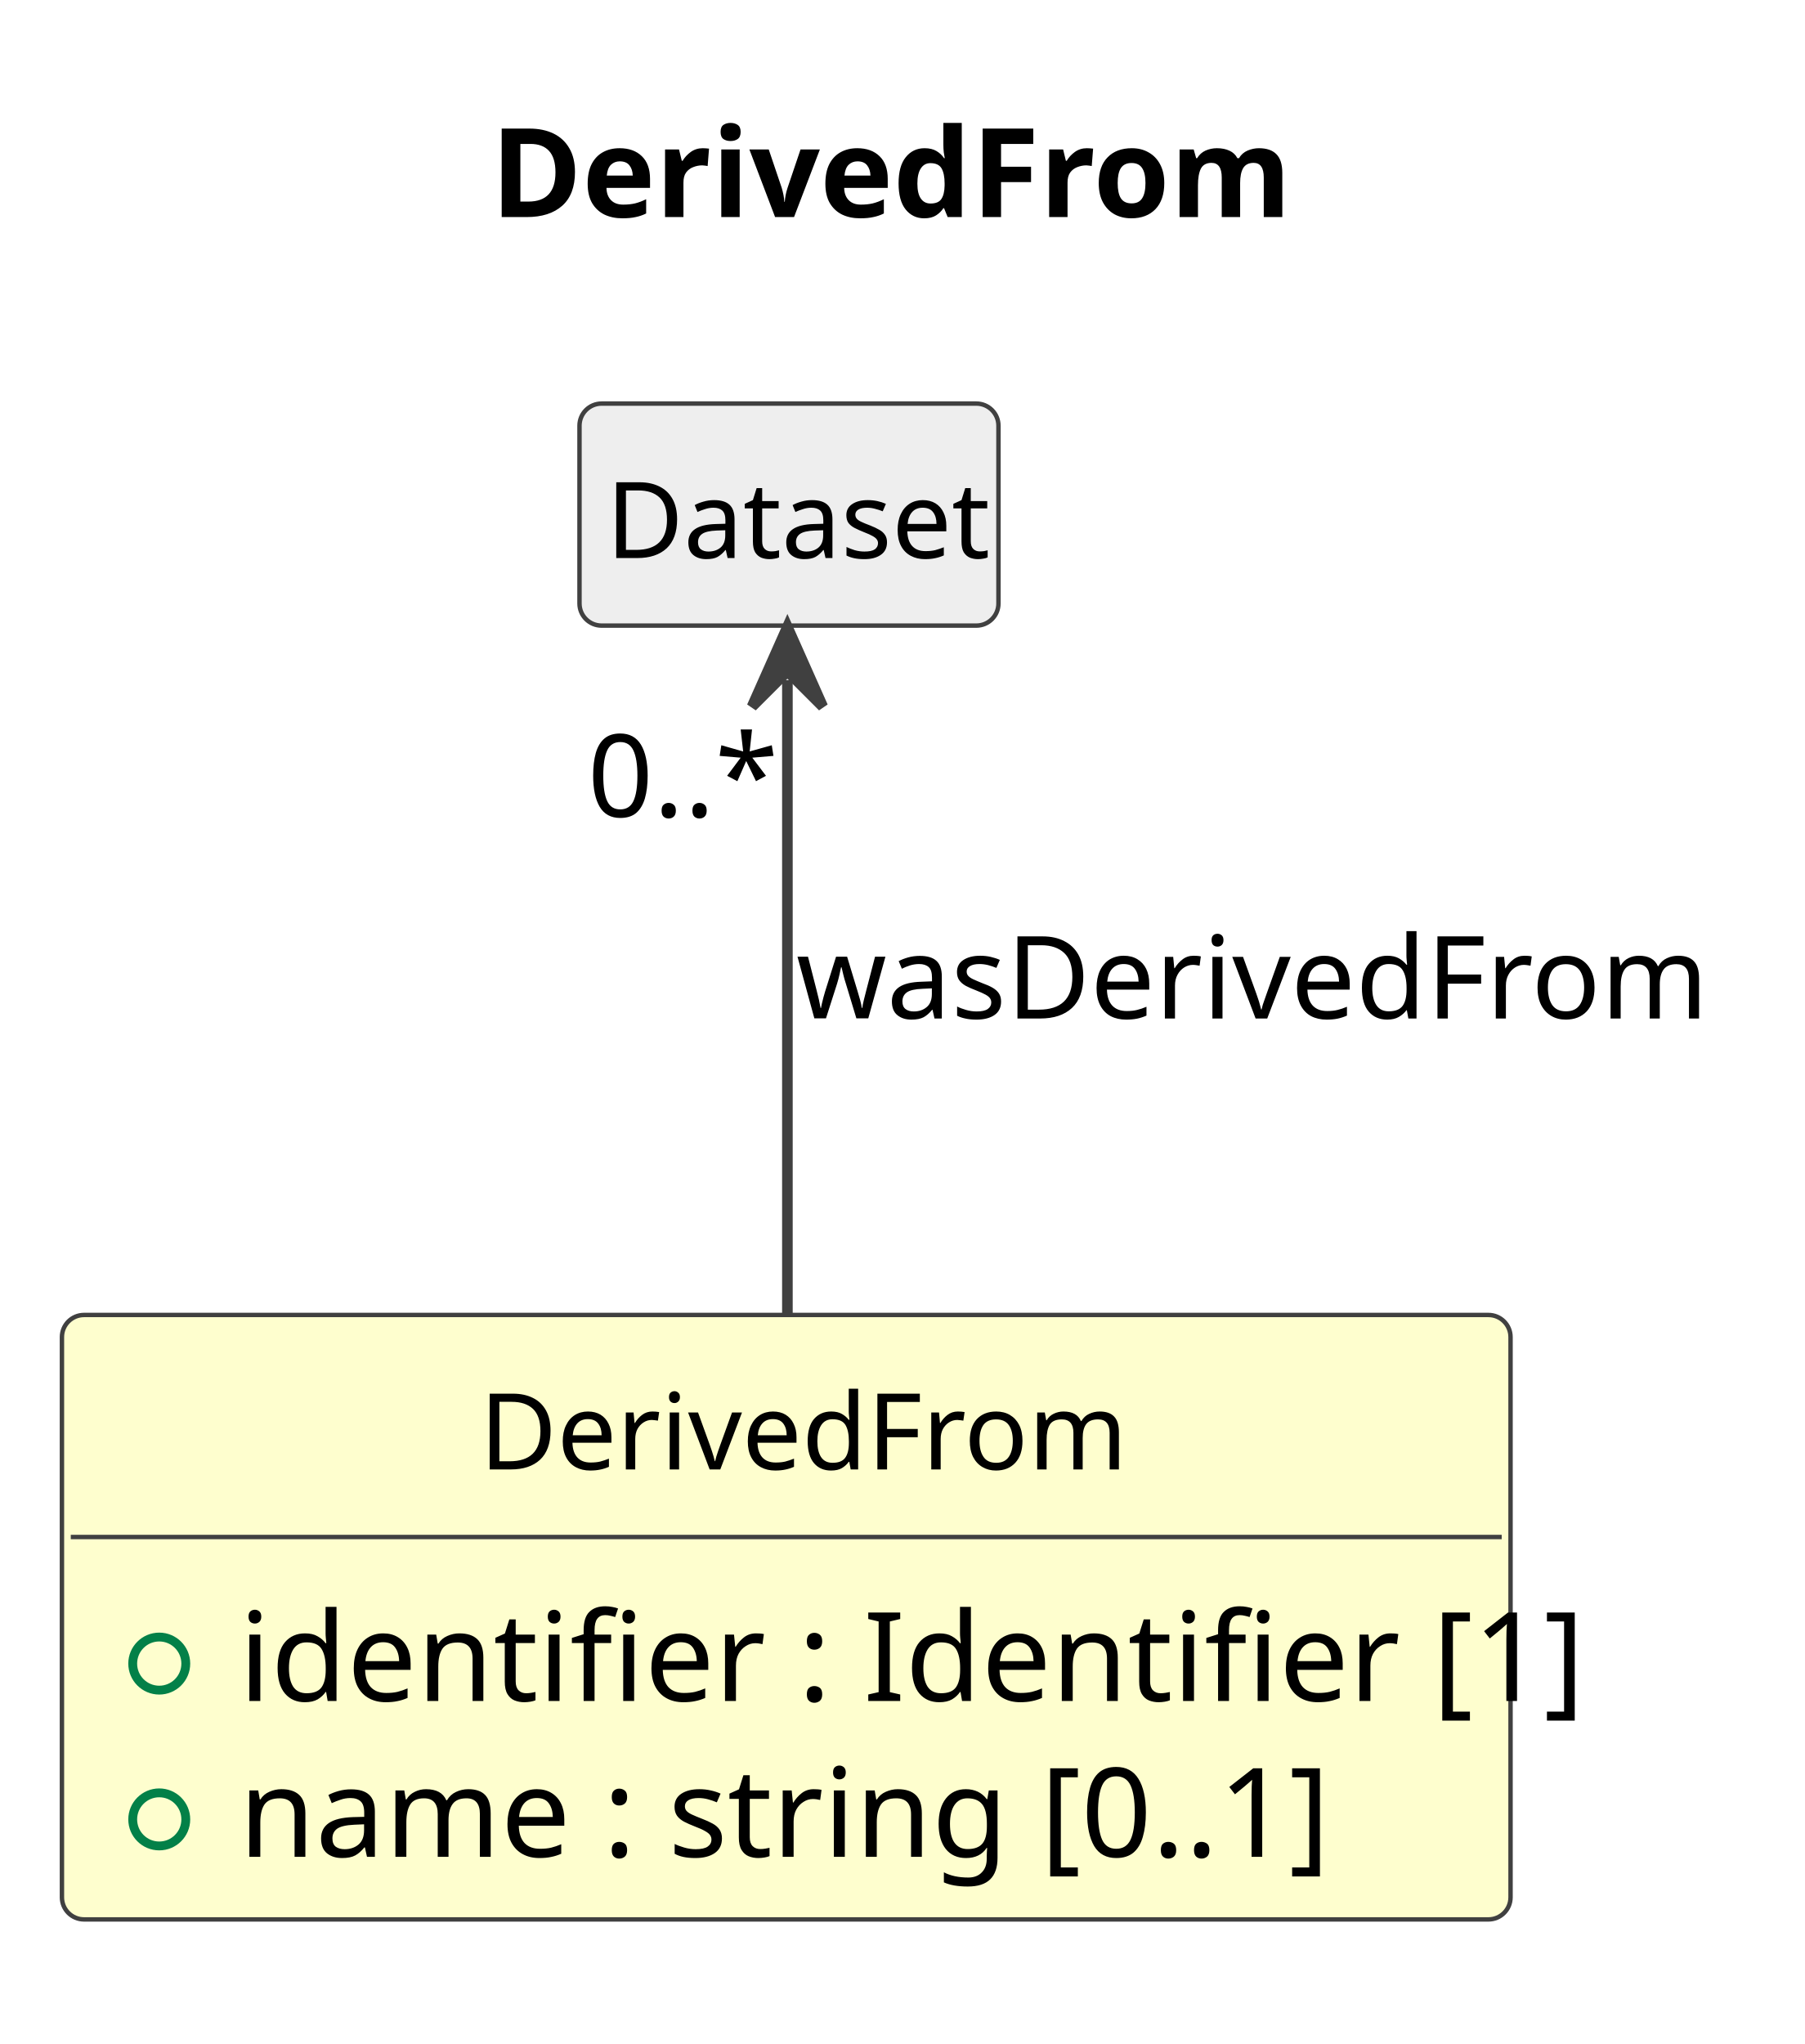
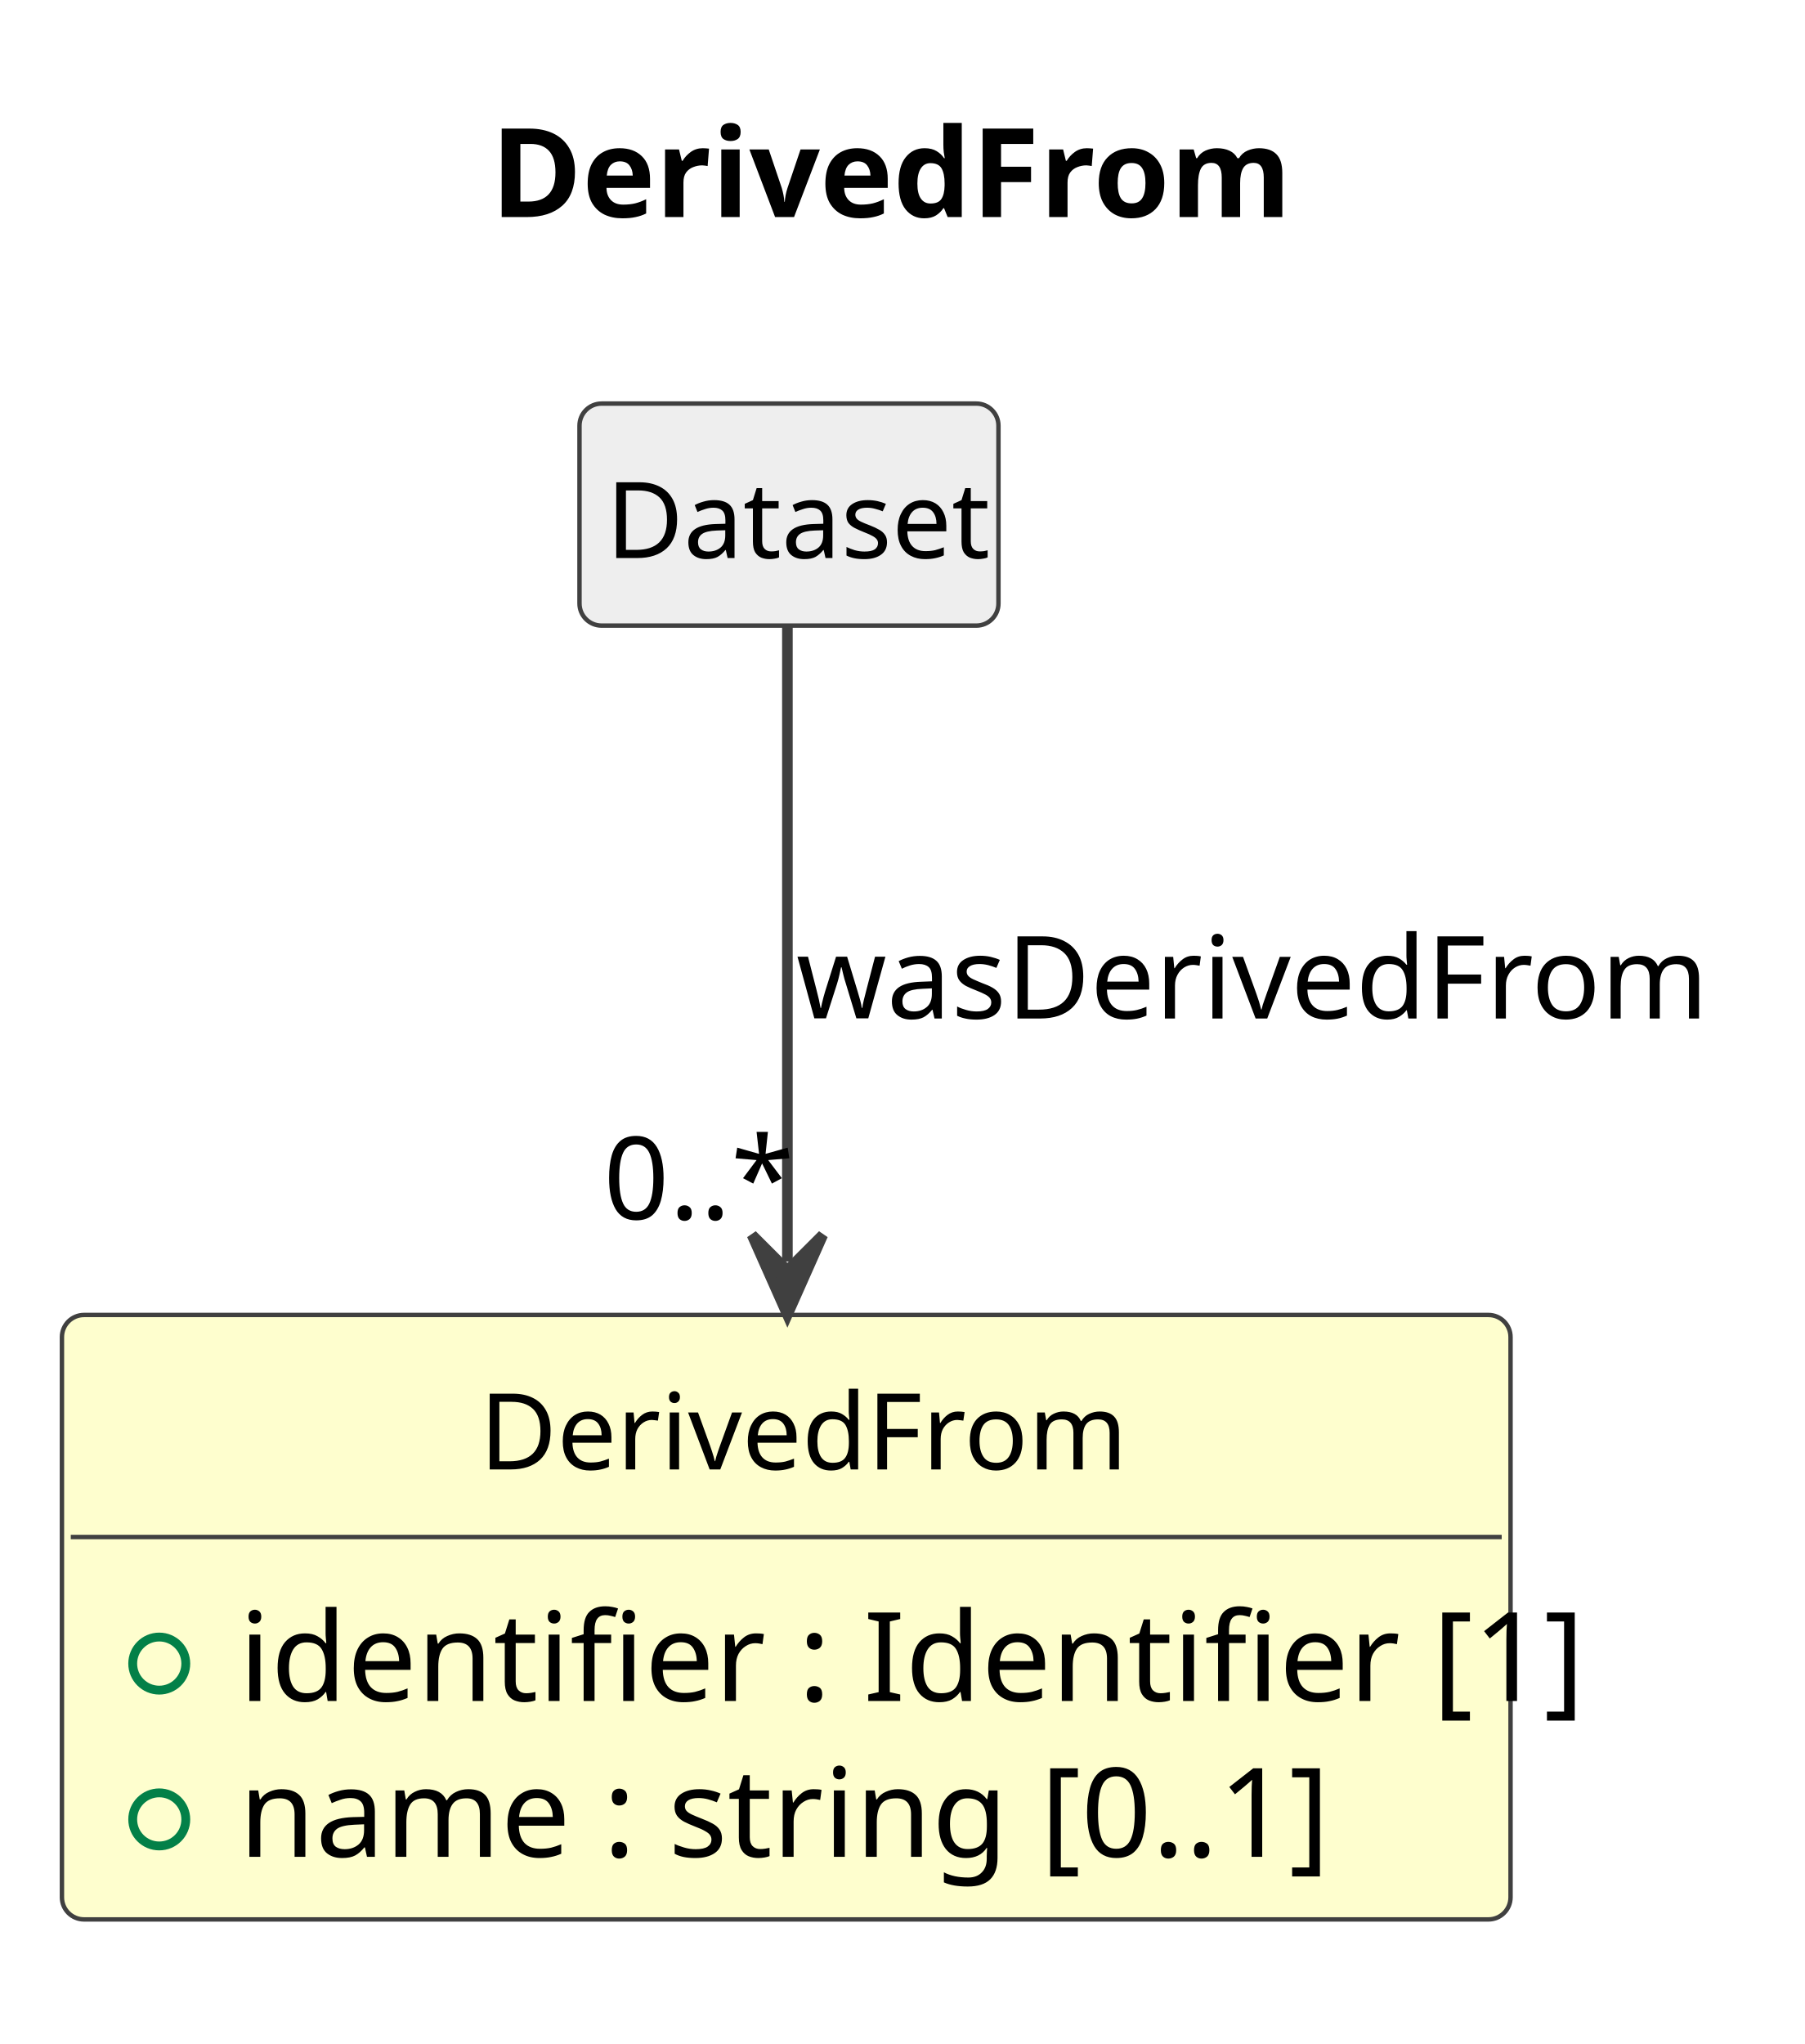
<svg xmlns="http://www.w3.org/2000/svg" contentStyleType="text/css" data-diagram-type="CLASS" height="231px" preserveAspectRatio="none" style="width:204px;height:231px;background:#FFFFFF;" version="1.1" viewBox="0 0 204 231" width="204px" zoomAndPan="magnify">
  <defs />
  <g>
    <g class="title" data-source-line="1">
      <text fill="#000000" font-family="sans-serif" font-size="14" font-weight="700" lengthAdjust="spacing" textLength="86.358" x="55.442" y="24.533">DerivedFrom</text>
    </g>
    <g class="entity" data-qualified-name="DerivedFrom" data-source-line="12" id="ent0002">
      <rect fill="#FEFECE" height="68.312" rx="2.5" ry="2.5" style="stroke:#404040;stroke-width:0.5;" width="163.737" x="7" y="148.609" />
      <text fill="#000000" font-family="sans-serif" font-size="12" lengthAdjust="spacing" textLength="69.346" x="54.196" y="166.066">DerivedFrom</text>
      <line style="stroke:#404040;stroke-width:0.5;" x1="8" x2="169.737" y1="173.703" y2="173.703" />
      <g data-visibility-modifier="PUBLIC_FIELD">
        <ellipse cx="18" cy="188.008" fill="none" rx="3" ry="3" style="stroke:#038048;stroke-width:1;" />
      </g>
      <text fill="#000000" font-family="sans-serif" font-size="14" lengthAdjust="spacing" textLength="137.737" x="27" y="192.236">identifier : Identifier [1]</text>
      <g data-visibility-modifier="PUBLIC_FIELD">
        <ellipse cx="18" cy="205.617" fill="none" rx="3" ry="3" style="stroke:#038048;stroke-width:1;" />
      </g>
      <text fill="#000000" font-family="sans-serif" font-size="14" lengthAdjust="spacing" textLength="115.944" x="27" y="209.846">name : string [0..1]</text>
    </g>
    <g class="entity" data-qualified-name="Dataset" data-source-line="16" id="ent0003">
      <rect fill="#EEEEEE" height="25.094" rx="2.5" ry="2.5" style="stroke:#404040;stroke-width:0.5;" width="47.355" x="65.5" y="45.609" />
      <text fill="#000000" font-family="sans-serif" font-size="12" lengthAdjust="spacing" textLength="41.355" x="68.5" y="63.066">Dataset</text>
    </g>
    <g class="link" data-entity-1="ent0003" data-entity-2="ent0002" data-link-type="dependency" data-source-line="17" id="lnk4">
-       <path codeLine="17" d="M89,76.859 C89,94.579 89,122.829 89,148.569" fill="none" id="Dataset-backto-DerivedFrom" style="stroke:#404040;stroke-width:1.2;" />
-       <polygon fill="#404040" points="89,70.859,85,79.859,89,75.859,93,79.859,89,70.859" style="stroke:#404040;stroke-width:1.2;" />
+       <path codeLine="17" d="M89,70.859 C89,88.579 89,116.829 89,142.569" fill="none" id="Dataset-to-DerivedFrom" style="stroke:#404040;stroke-width:1.2;" />
+       <polygon fill="#404040" points="89,148.569,93,139.569,89,143.569,85,139.569,89,148.569" style="stroke:#404040;stroke-width:1.2;" />
      <text fill="#000000" font-family="sans-serif" font-size="13" lengthAdjust="spacing" textLength="98.243" x="90" y="115.105">wasDerivedFrom</text>
-       <text fill="#000000" font-family="sans-serif" font-size="13" lengthAdjust="spacing" textLength="19.513" x="66.408" y="92.315">0..*</text>
+       <text fill="#000000" font-family="sans-serif" font-size="13" lengthAdjust="spacing" textLength="19.513" x="68.206" y="137.792">0..*</text>
    </g>
  </g>
</svg>
